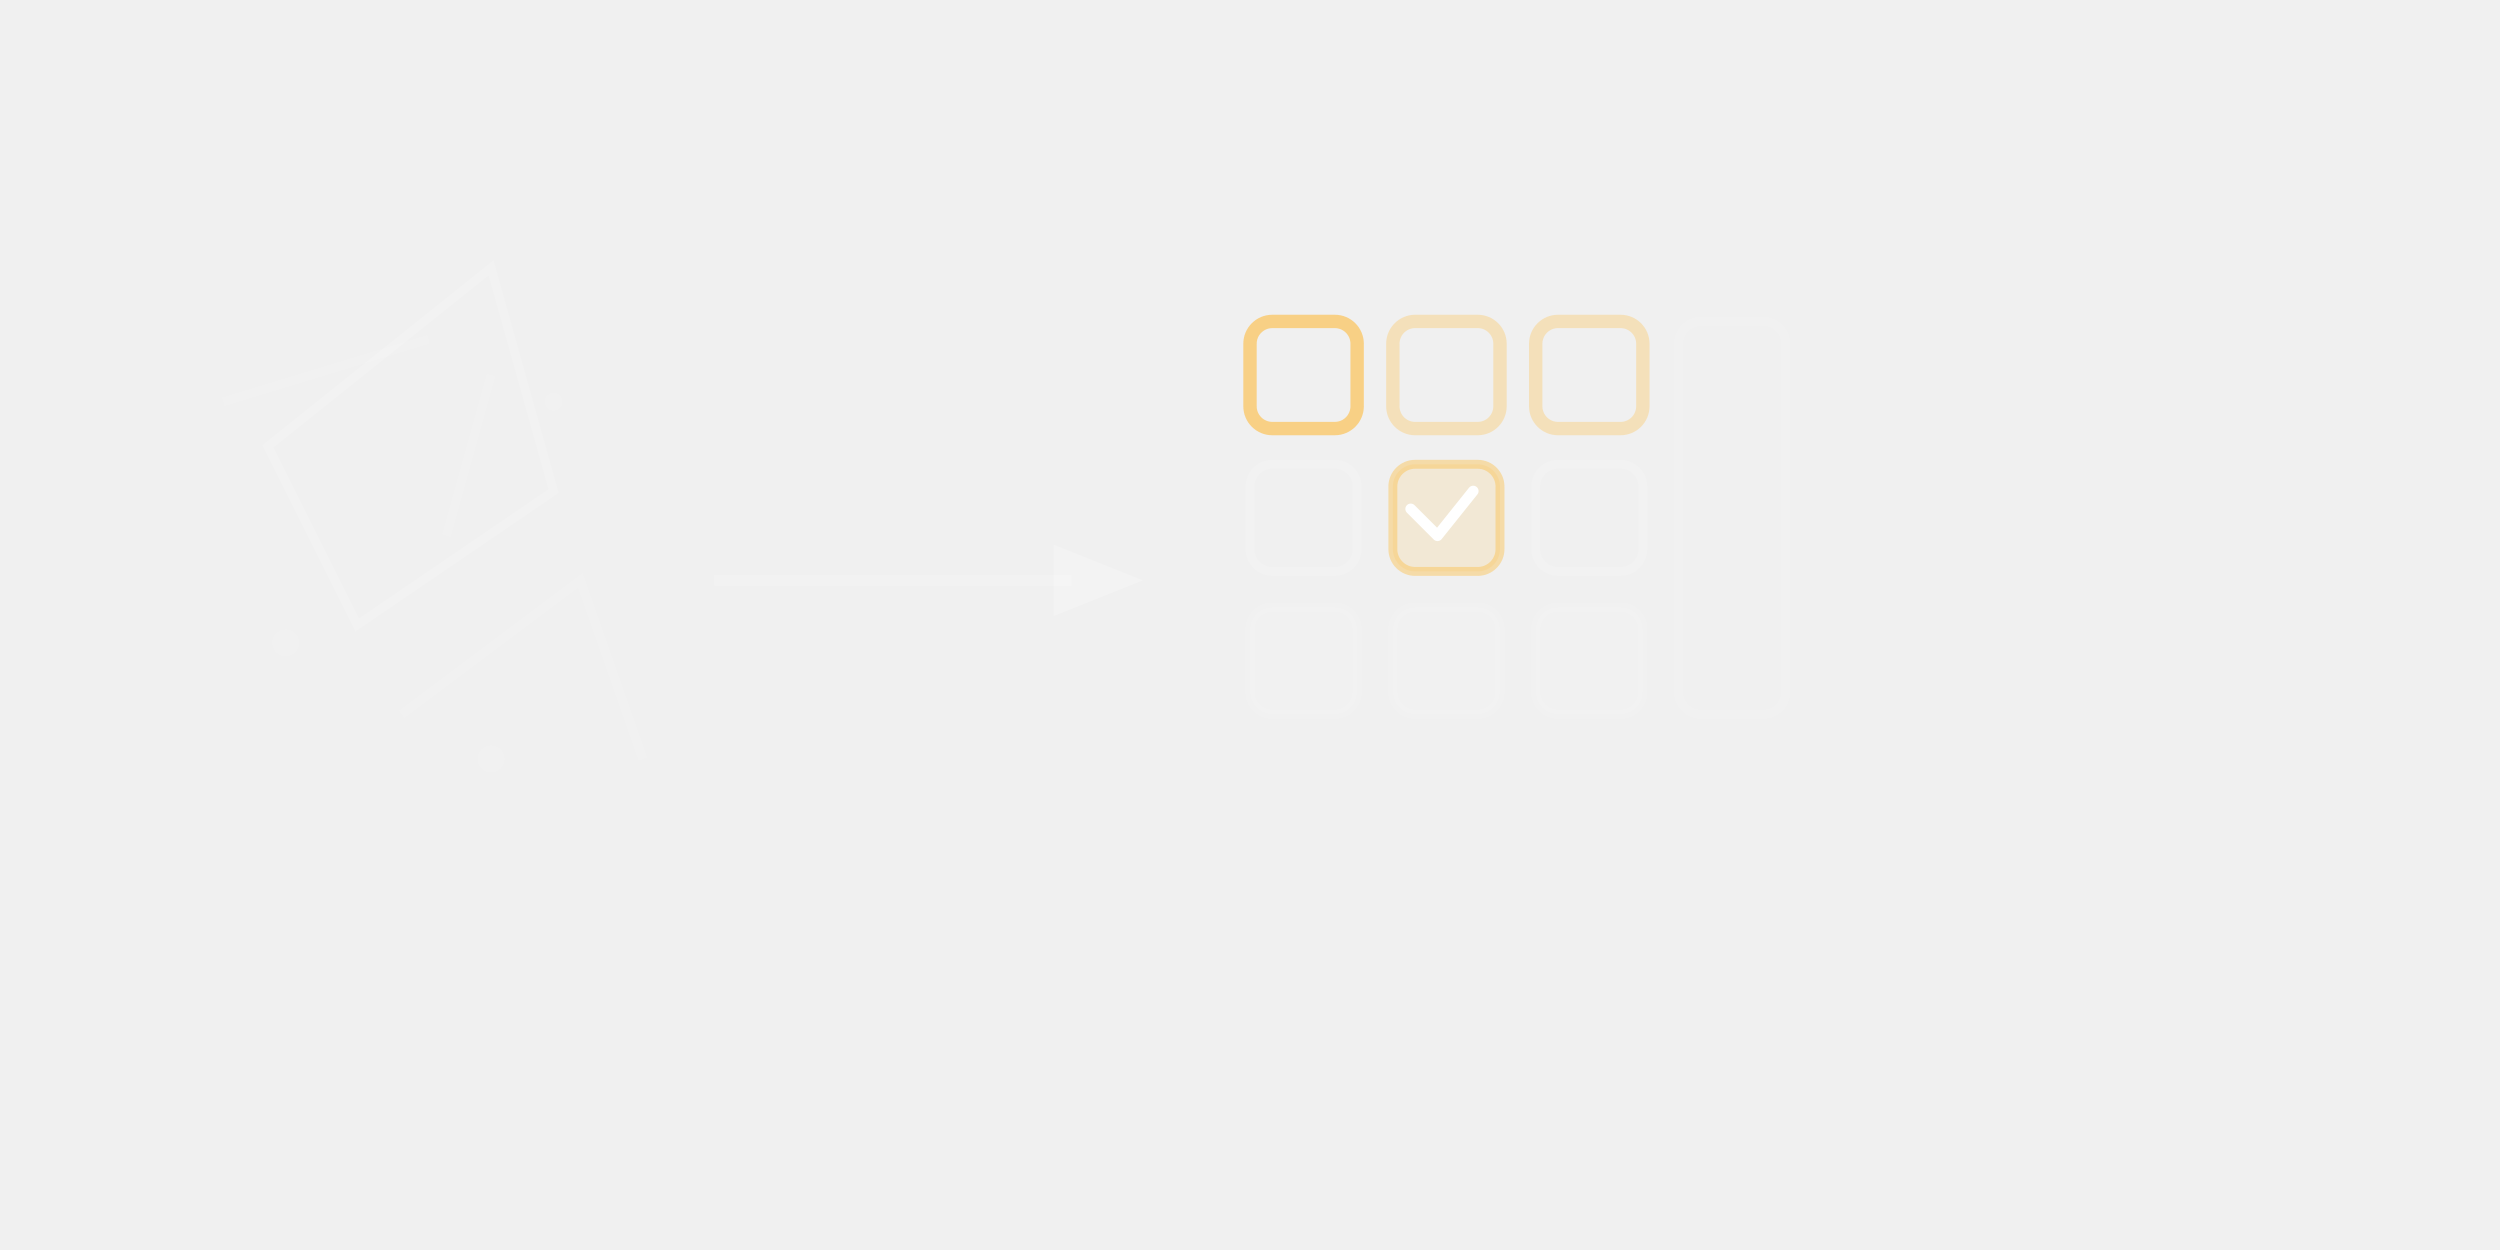
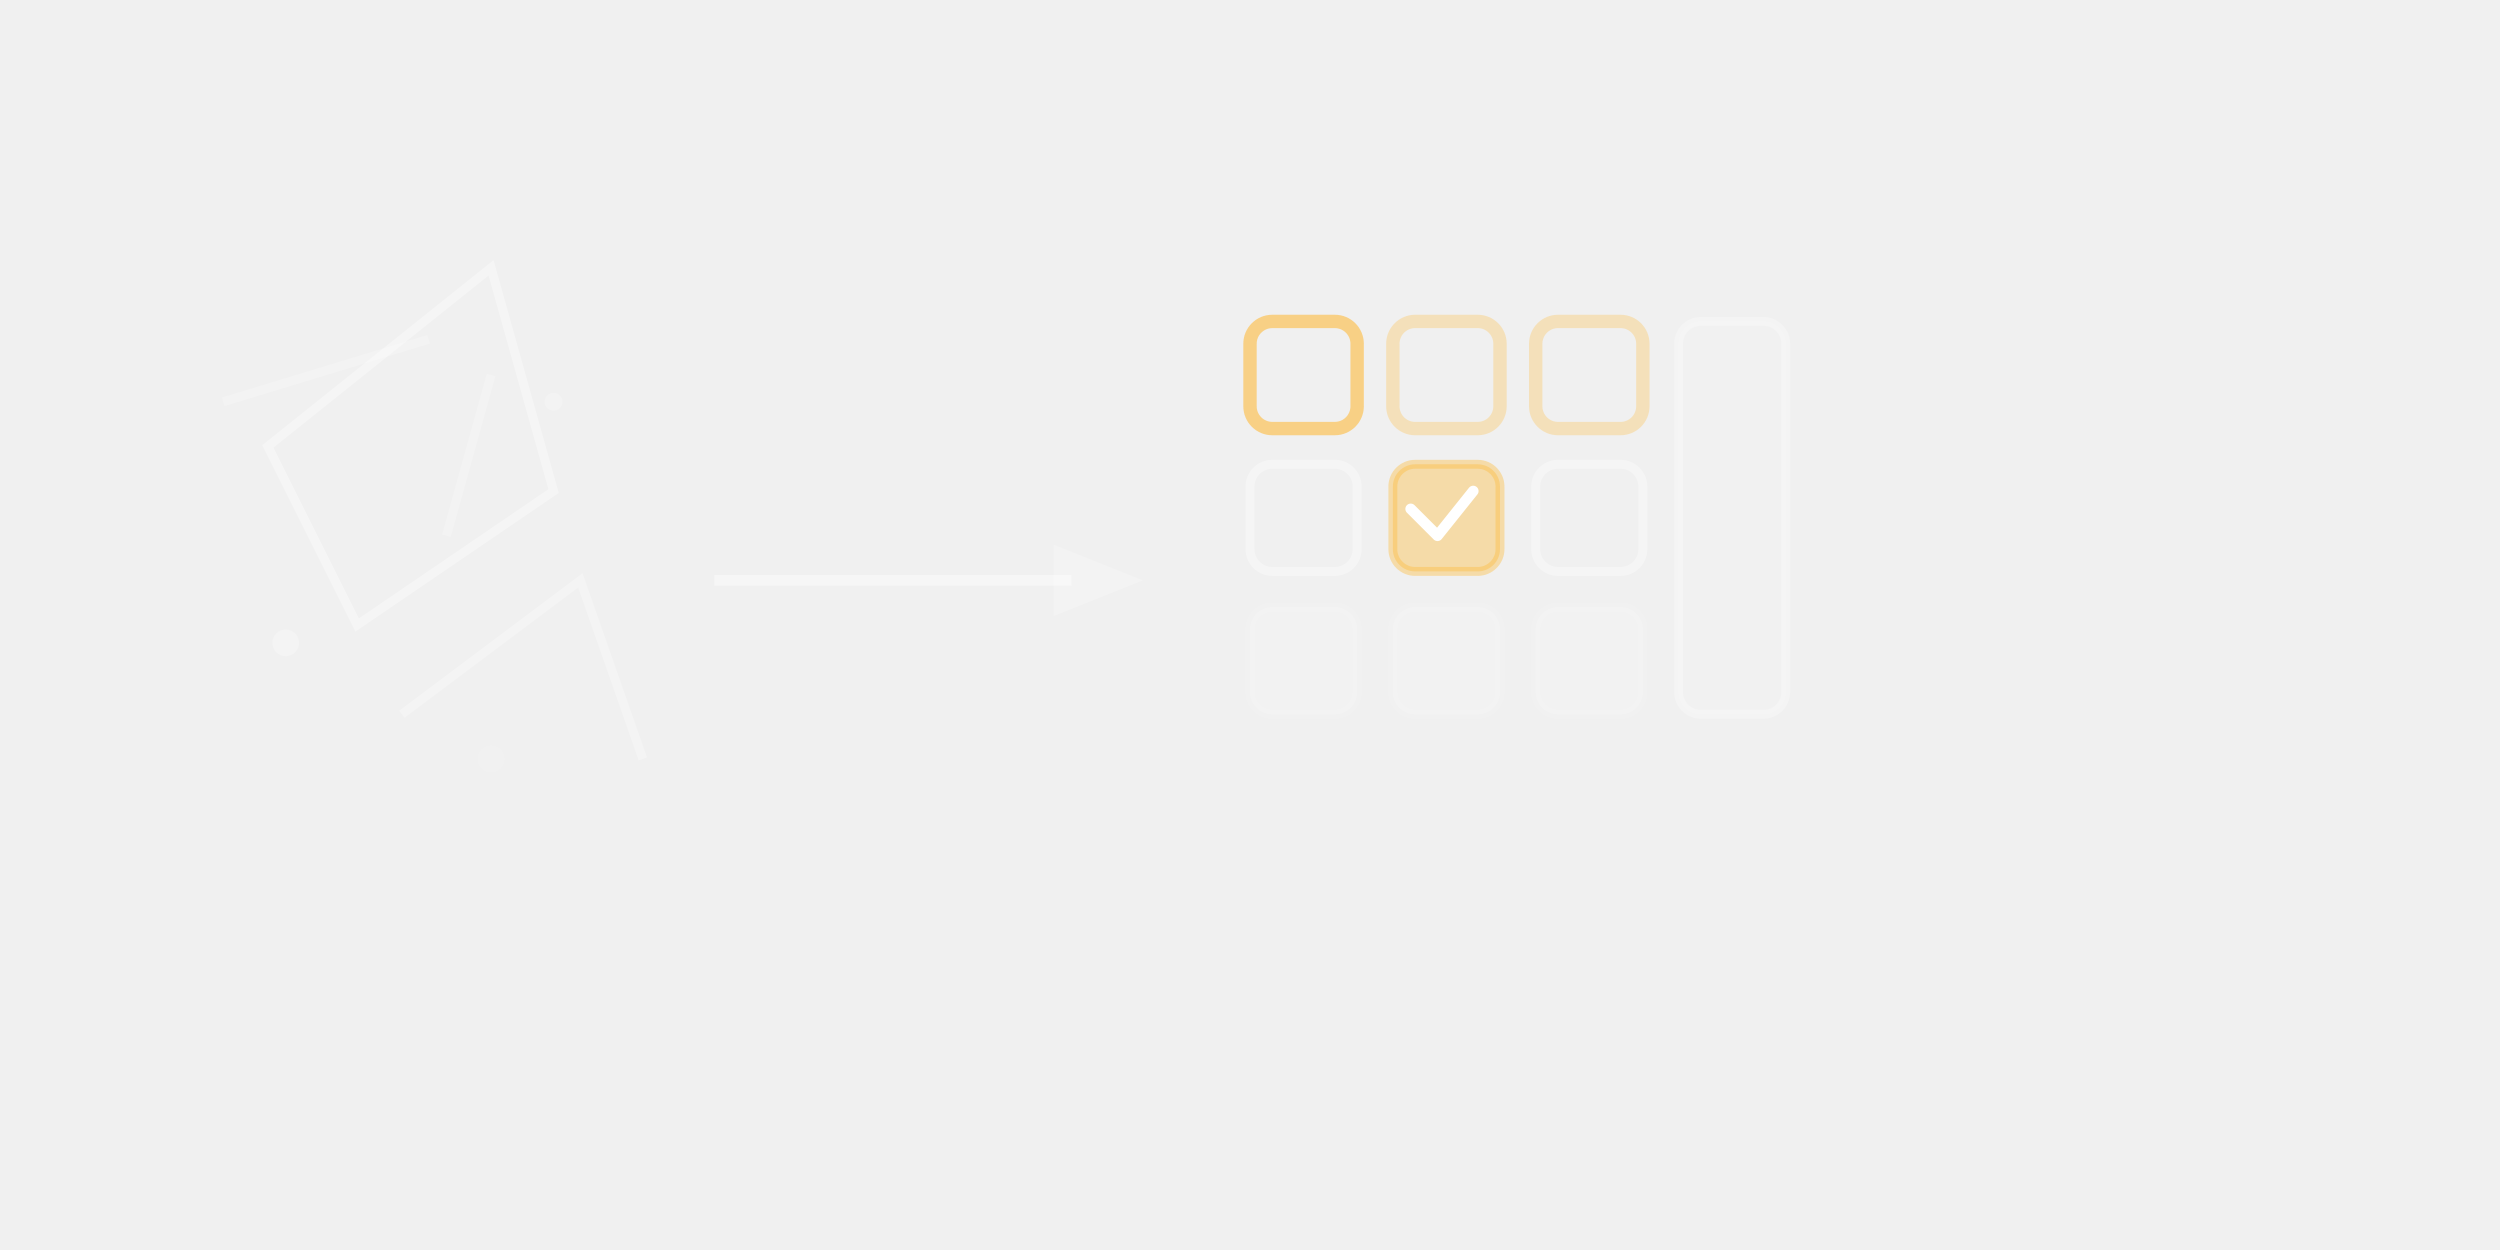
<svg xmlns="http://www.w3.org/2000/svg" viewBox="0 0 280 140" fill="none">
-   <path d="M30 50 L55 30 L62 55 L40 70 Z" stroke="rgba(255,255,255,0.12)" stroke-width="1" fill="none" />
-   <path d="M45 80 L65 65 L72 85" stroke="rgba(255,255,255,0.08)" stroke-width="1" fill="none" />
-   <line x1="25" y1="45" x2="48" y2="38" stroke="rgba(255,255,255,0.06)" stroke-width="1" />
-   <line x1="50" y1="60" x2="55" y2="42" stroke="rgba(255,255,255,0.06)" stroke-width="1" />
+   <path d="M30 50 L55 30 L62 55 L40 70 Z" stroke="rgba(255,255,255,0.35)" stroke-width="1" fill="none" />
+   <path d="M45 80 L65 65 L72 85" stroke="rgba(255,255,255,0.25)" stroke-width="1" fill="none" />
+   <line x1="25" y1="45" x2="48" y2="38" stroke="rgba(255,255,255,0.20)" stroke-width="1" />
+   <line x1="50" y1="60" x2="55" y2="42" stroke="rgba(255,255,255,0.20)" stroke-width="1" />
  <circle cx="55" cy="85" r="1.5" fill="rgba(255,255,255,0.1)" />
-   <circle cx="32" cy="72" r="1.5" fill="rgba(255,255,255,0.08)" />
-   <circle cx="62" cy="45" r="1" fill="rgba(255,255,255,0.06)" />
-   <line x1="80" y1="65" x2="120" y2="65" stroke="rgba(255,255,255,0.15)" stroke-width="1.2" />
+   <circle cx="32" cy="72" r="1.5" fill="rgba(255,255,255,0.25)" />
+   <circle cx="62" cy="45" r="1" fill="rgba(255,255,255,0.20)" />
+   <line x1="80" y1="65" x2="120" y2="65" stroke="rgba(255,255,255,0.40)" stroke-width="1.2" />
  <polygon points="118,61 128,65 118,69" fill="rgba(255,255,255,0.2)" />
  <rect x="140" y="36" width="12" height="12" rx="2.5" stroke="#fdbb3e" stroke-width="1.5" fill="none" stroke-opacity="0.6" />
  <rect x="156" y="36" width="12" height="12" rx="2.5" stroke="#fdbb3e" stroke-width="1.5" fill="none" stroke-opacity="0.3" />
  <rect x="172" y="36" width="12" height="12" rx="2.5" stroke="#fdbb3e" stroke-width="1.5" fill="none" stroke-opacity="0.3" />
-   <rect x="140" y="52" width="12" height="12" rx="2.5" stroke="rgba(255,255,255,0.12)" stroke-width="1" fill="none" />
-   <rect x="156" y="52" width="12" height="12" rx="2.5" fill="#fdbb3e" fill-opacity="0.15" stroke="#fdbb3e" stroke-width="1" stroke-opacity="0.4" />
-   <rect x="172" y="52" width="12" height="12" rx="2.5" stroke="rgba(255,255,255,0.12)" stroke-width="1" fill="none" />
-   <rect x="140" y="68" width="12" height="12" rx="2.5" fill="rgba(255,255,255,0.04)" stroke="rgba(255,255,255,0.1)" stroke-width="1" />
-   <rect x="156" y="68" width="12" height="12" rx="2.5" fill="rgba(255,255,255,0.04)" stroke="rgba(255,255,255,0.1)" stroke-width="1" />
-   <rect x="172" y="68" width="12" height="12" rx="2.5" fill="rgba(255,255,255,0.04)" stroke="rgba(255,255,255,0.1)" stroke-width="1" />
-   <rect x="188" y="36" width="12" height="44" rx="2.5" fill="rgba(255,255,255,0.02)" stroke="rgba(255,255,255,0.08)" stroke-width="1" />
+   <rect x="140" y="52" width="12" height="12" rx="2.5" stroke="rgba(255,255,255,0.35)" stroke-width="1" fill="none" />
+   <rect x="156" y="52" width="12" height="12" rx="2.5" fill="#fdbb3e" fill-opacity="0.40" stroke="#fdbb3e" stroke-width="1" stroke-opacity="0.4" />
+   <rect x="172" y="52" width="12" height="12" rx="2.5" stroke="rgba(255,255,255,0.35)" stroke-width="1" fill="none" />
+   <rect x="140" y="68" width="12" height="12" rx="2.5" fill="rgba(255,255,255,0.15)" stroke="rgba(255,255,255,0.1)" stroke-width="1" />
+   <rect x="156" y="68" width="12" height="12" rx="2.5" fill="rgba(255,255,255,0.15)" stroke="rgba(255,255,255,0.1)" stroke-width="1" />
+   <rect x="172" y="68" width="12" height="12" rx="2.5" fill="rgba(255,255,255,0.15)" stroke="rgba(255,255,255,0.1)" stroke-width="1" />
+   <rect x="188" y="36" width="12" height="44" rx="2.5" fill="rgba(255,255,255,0.10)" stroke="rgba(255,255,255,0.25)" stroke-width="1" />
  <path d="M158 57 L161 60 L165 55" stroke="#fff" stroke-width="1.2" stroke-linecap="round" stroke-linejoin="round" fill="none" />
</svg>
